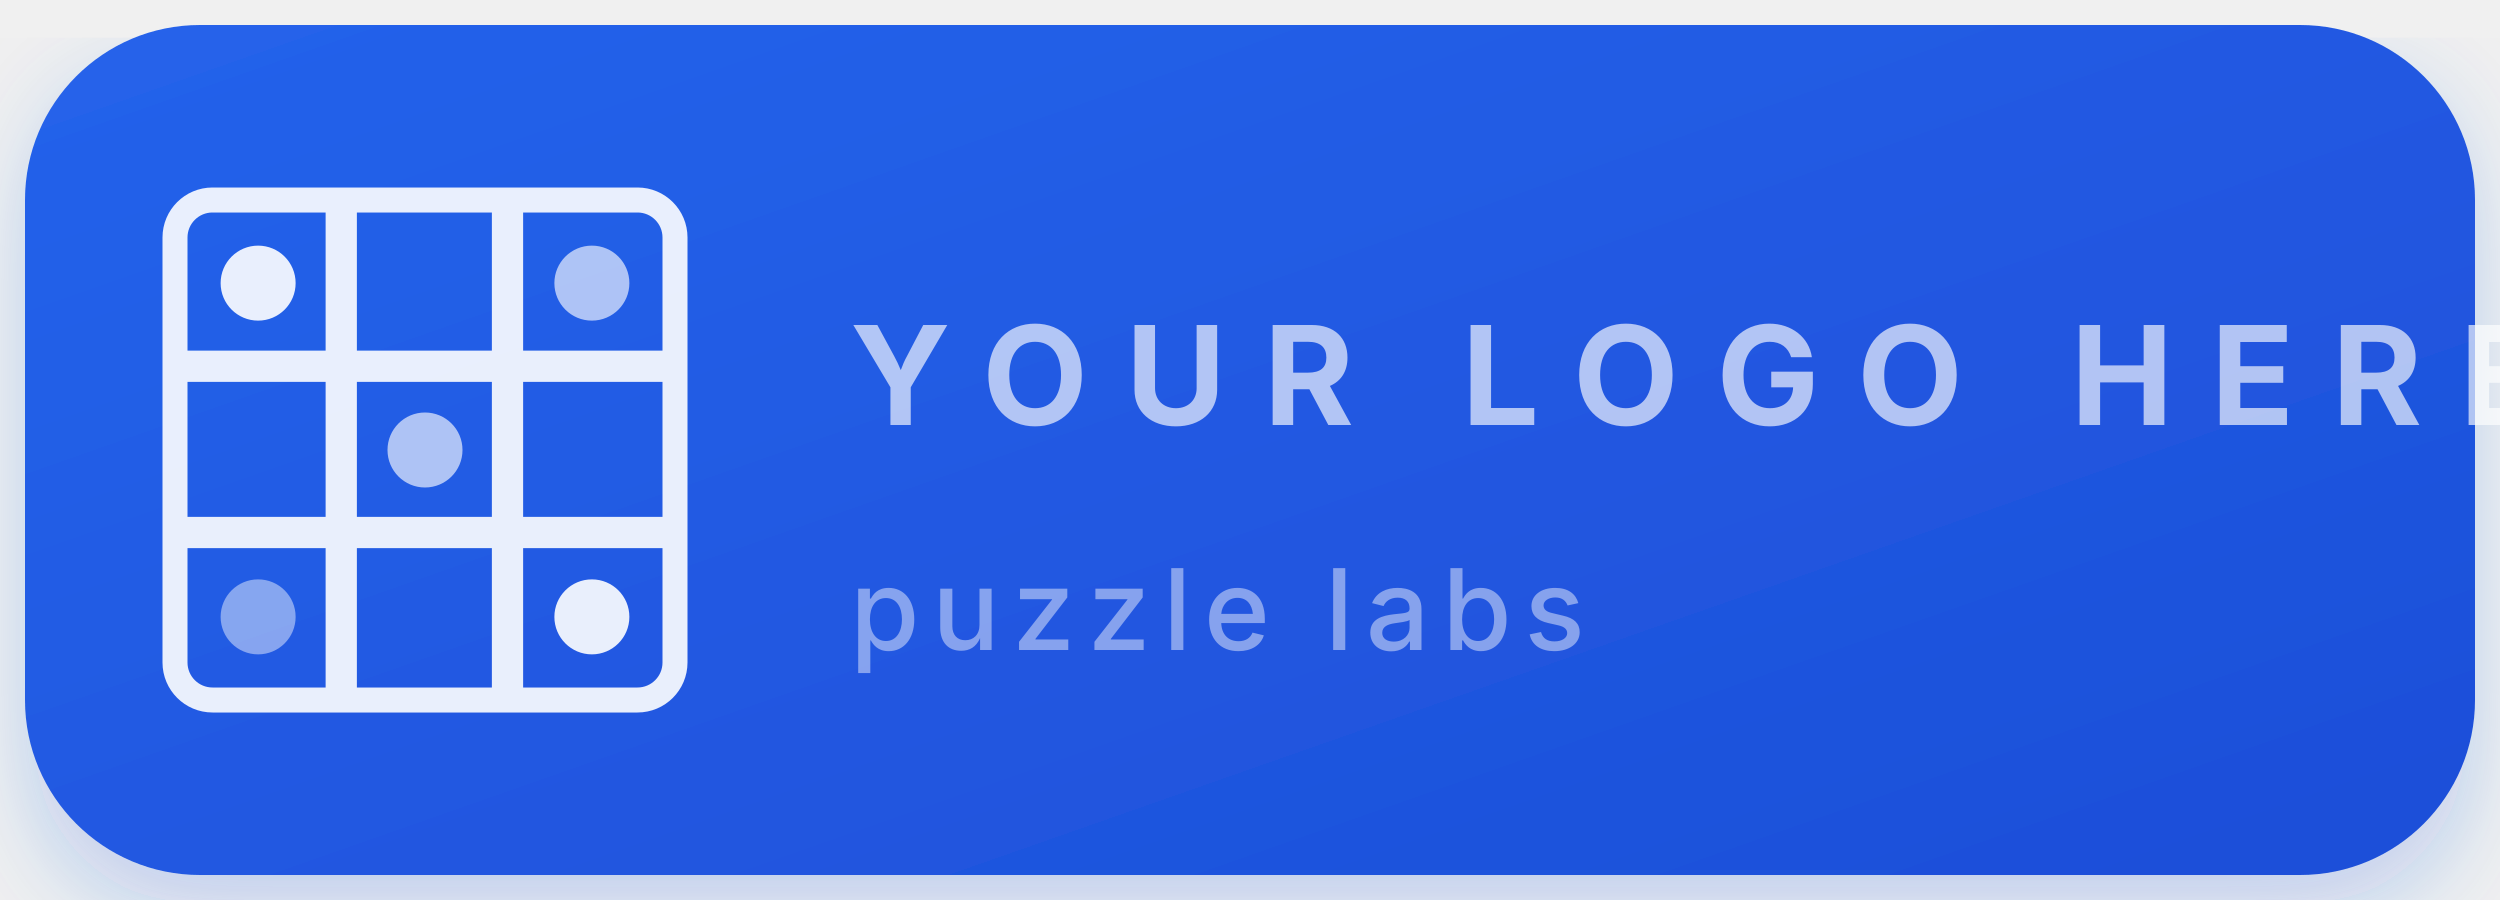
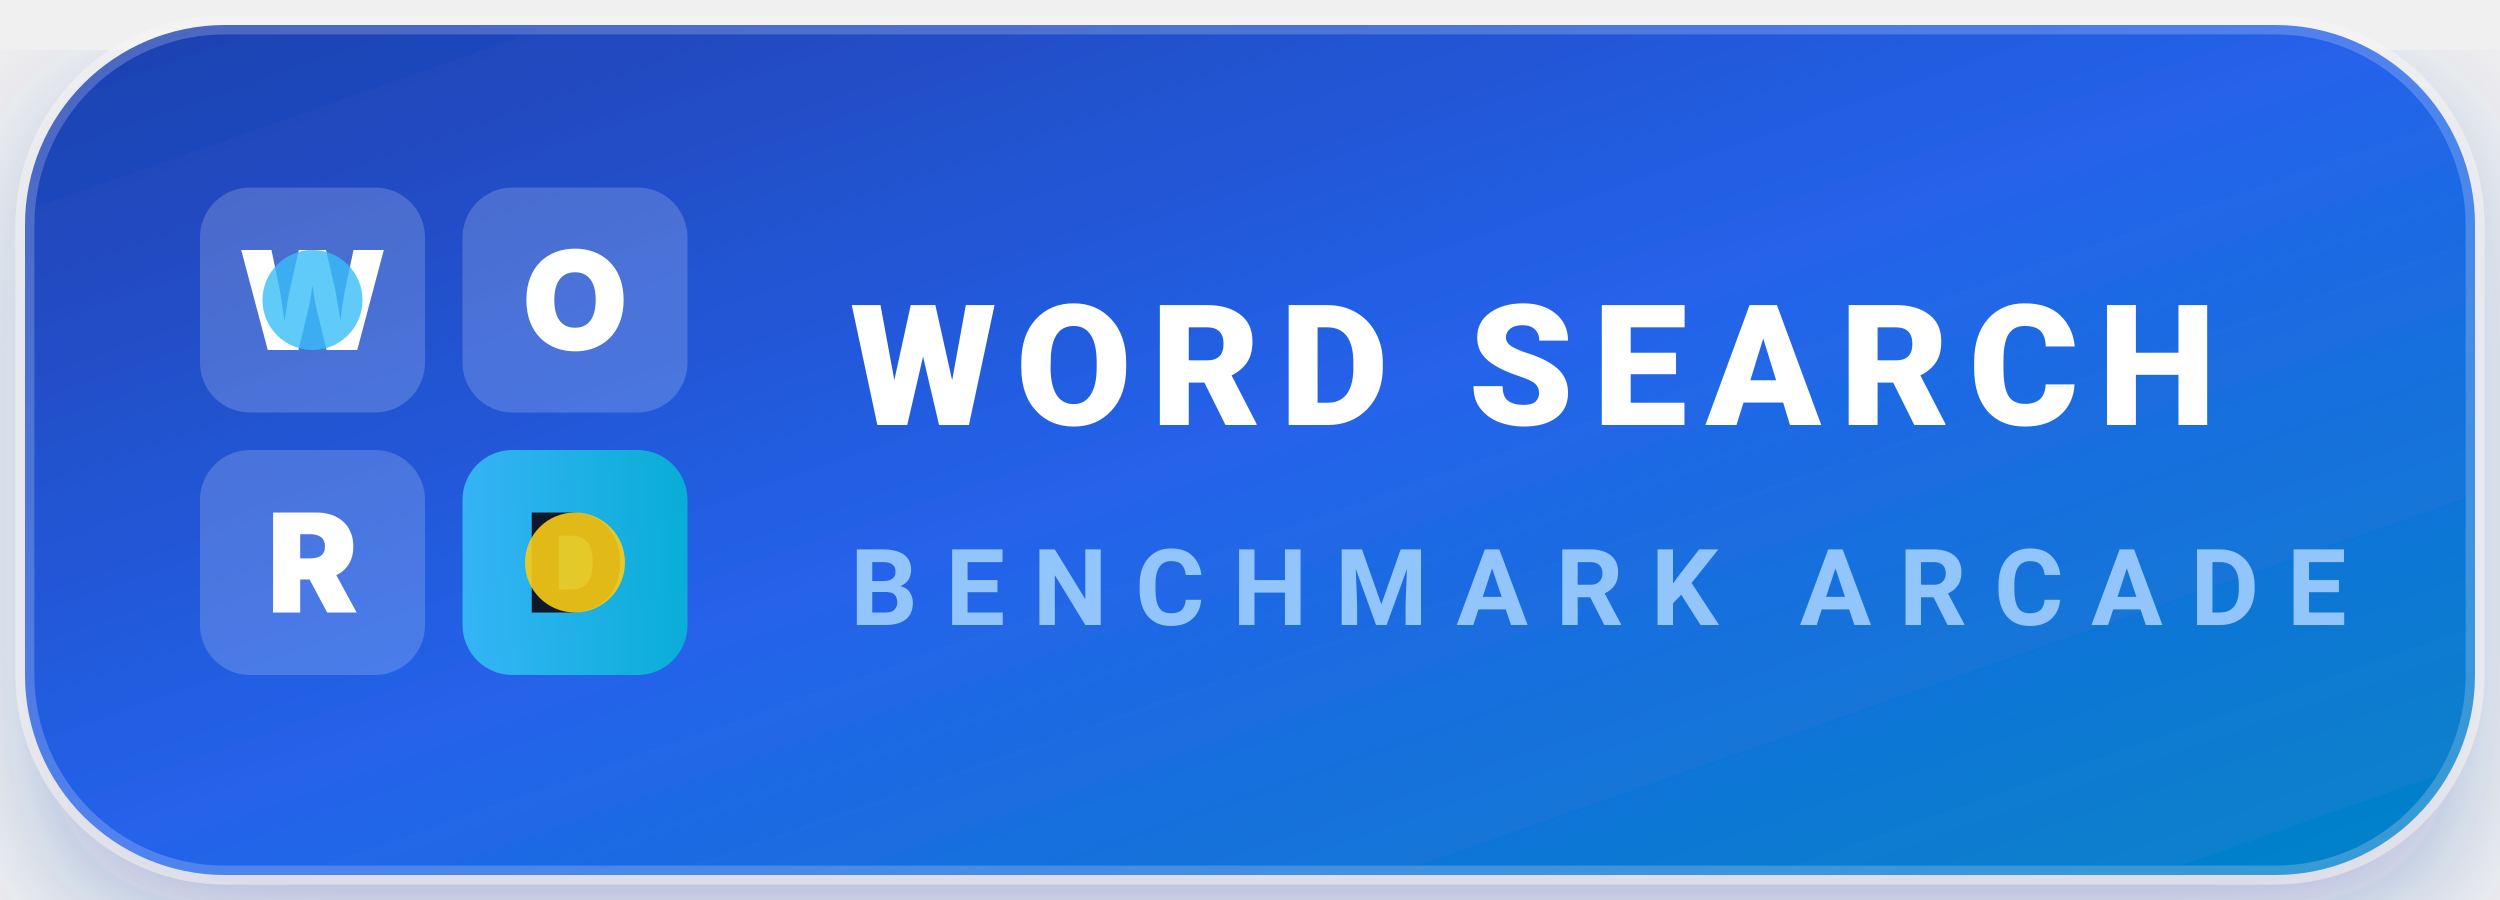
- <svg xmlns="http://www.w3.org/2000/svg" viewBox="0 0 200 72" width="200" height="72" role="img" aria-label="Company Logo Placeholder">
+ <svg xmlns="http://www.w3.org/2000/svg" viewBox="0 0 200 72" width="200" height="72" role="img" aria-label="Word Search Arcade Logo">
  <defs>
-     <linearGradient id="logoGrad" x1="0%" y1="0%" x2="100%" y2="100%">
-       <stop offset="0%" style="stop-color:#2563eb;stop-opacity:1" />
-       <stop offset="100%" style="stop-color:#1d4ed8;stop-opacity:1" />
+     <linearGradient id="badgeGrad" x1="0%" y1="0%" x2="100%" y2="100%">
+       <stop offset="0%" style="stop-color:#1e40af;stop-opacity:1" />
+       <stop offset="50%" style="stop-color:#2563eb;stop-opacity:1" />
+       <stop offset="100%" style="stop-color:#0284c7;stop-opacity:1" />
    </linearGradient>
-     <filter id="shadow" x="-10%" y="-10%" width="120%" height="140%">
-       <feDropShadow dx="0" dy="3" stdDeviation="4" flood-color="#2563eb" flood-opacity="0.25" />
+     <linearGradient id="highlightGrad" x1="0%" y1="0%" x2="100%" y2="0%">
+       <stop offset="0%" style="stop-color:#38bdf8;stop-opacity:0.9" />
+       <stop offset="100%" style="stop-color:#06b6d4;stop-opacity:0.9" />
+     </linearGradient>
+     <filter id="badgeShadow" x="-10%" y="-10%" width="120%" height="140%">
+       <feDropShadow dx="0" dy="4" stdDeviation="6" flood-color="#1e40af" flood-opacity="0.35" />
    </filter>
  </defs>
-   <rect x="2" y="2" width="196" height="68" rx="14" ry="14" fill="url(#logoGrad)" filter="url(#shadow)" />
-   <g transform="translate(14, 16)" fill="none" stroke="white" stroke-width="1.5" opacity="0.9">
-     <rect x="0" y="0" width="40" height="40" rx="3" stroke-width="2" />
-     <line x1="0" y1="13.3" x2="40" y2="13.3" />
-     <line x1="0" y1="26.6" x2="40" y2="26.6" />
-     <line x1="13.3" y1="0" x2="13.3" y2="40" />
-     <line x1="26.6" y1="0" x2="26.6" y2="40" />
-     <line x1="0" y1="13.3" x2="40" y2="13.3" stroke-width="2.5" />
-     <line x1="0" y1="26.6" x2="40" y2="26.6" stroke-width="2.5" />
-     <line x1="13.3" y1="0" x2="13.3" y2="40" stroke-width="2.5" />
-     <line x1="26.6" y1="0" x2="26.6" y2="40" stroke-width="2.5" />
-     <circle cx="6.65" cy="6.65" r="3" fill="white" stroke="none" />
-     <circle cx="20" cy="20" r="3" fill="white" stroke="none" opacity="0.7" />
-     <circle cx="33.35" cy="33.35" r="3" fill="white" stroke="none" />
-     <circle cx="33.35" cy="6.65" r="3" fill="white" stroke="none" opacity="0.7" />
-     <circle cx="6.65" cy="33.35" r="3" fill="white" stroke="none" opacity="0.5" />
+   <rect x="2" y="2" width="196" height="68" rx="16" ry="16" fill="url(#badgeGrad)" stroke="rgba(255,255,255,0.2)" stroke-width="1.5" filter="url(#badgeShadow)" />
+   <g transform="translate(16, 15)">
+     <rect x="0" y="0" width="18" height="18" rx="4" fill="rgba(255,255,255,0.18)" />
+     <text x="9" y="13" font-family="system-ui, -apple-system, sans-serif" font-size="11" font-weight="900" fill="#ffffff" text-anchor="middle">W</text>
+     <rect x="21" y="0" width="18" height="18" rx="4" fill="rgba(255,255,255,0.18)" />
+     <text x="30" y="13" font-family="system-ui, -apple-system, sans-serif" font-size="11" font-weight="900" fill="#ffffff" text-anchor="middle">O</text>
+     <rect x="0" y="21" width="18" height="18" rx="4" fill="rgba(255,255,255,0.18)" />
+     <text x="9" y="34" font-family="system-ui, -apple-system, sans-serif" font-size="11" font-weight="900" fill="#ffffff" text-anchor="middle">R</text>
+     <rect x="21" y="21" width="18" height="18" rx="4" fill="url(#highlightGrad)" />
+     <text x="30" y="34" font-family="system-ui, -apple-system, sans-serif" font-size="11" font-weight="900" fill="#0f172a" text-anchor="middle">D</text>
+     <circle cx="9" cy="9" r="4" fill="#38bdf8" opacity="0.8" />
+     <circle cx="30" cy="30" r="4" fill="#facc15" opacity="0.9" />
  </g>
-   <text x="68" y="34" font-family="Inter, Arial, sans-serif" font-size="11" font-weight="700" fill="rgba(255,255,255,0.65)" letter-spacing="3" text-anchor="start">YOUR LOGO HERE</text>
-   <text x="68" y="52" font-family="Inter, Arial, sans-serif" font-size="9" font-weight="500" fill="rgba(255,255,255,0.45)" letter-spacing="1" text-anchor="start">puzzle labs</text>
+   <text x="68" y="34" font-family="system-ui, -apple-system, 'Segoe UI', Roboto, sans-serif" font-size="13.5" font-weight="900" fill="#ffffff" letter-spacing="1.5" text-anchor="start">WORD SEARCH</text>
+   <text x="68" y="50" font-family="system-ui, -apple-system, 'Segoe UI', Roboto, sans-serif" font-size="8.5" font-weight="700" fill="#93c5fd" letter-spacing="2.2" text-anchor="start">BENCHMARK ARCADE</text>
</svg>
